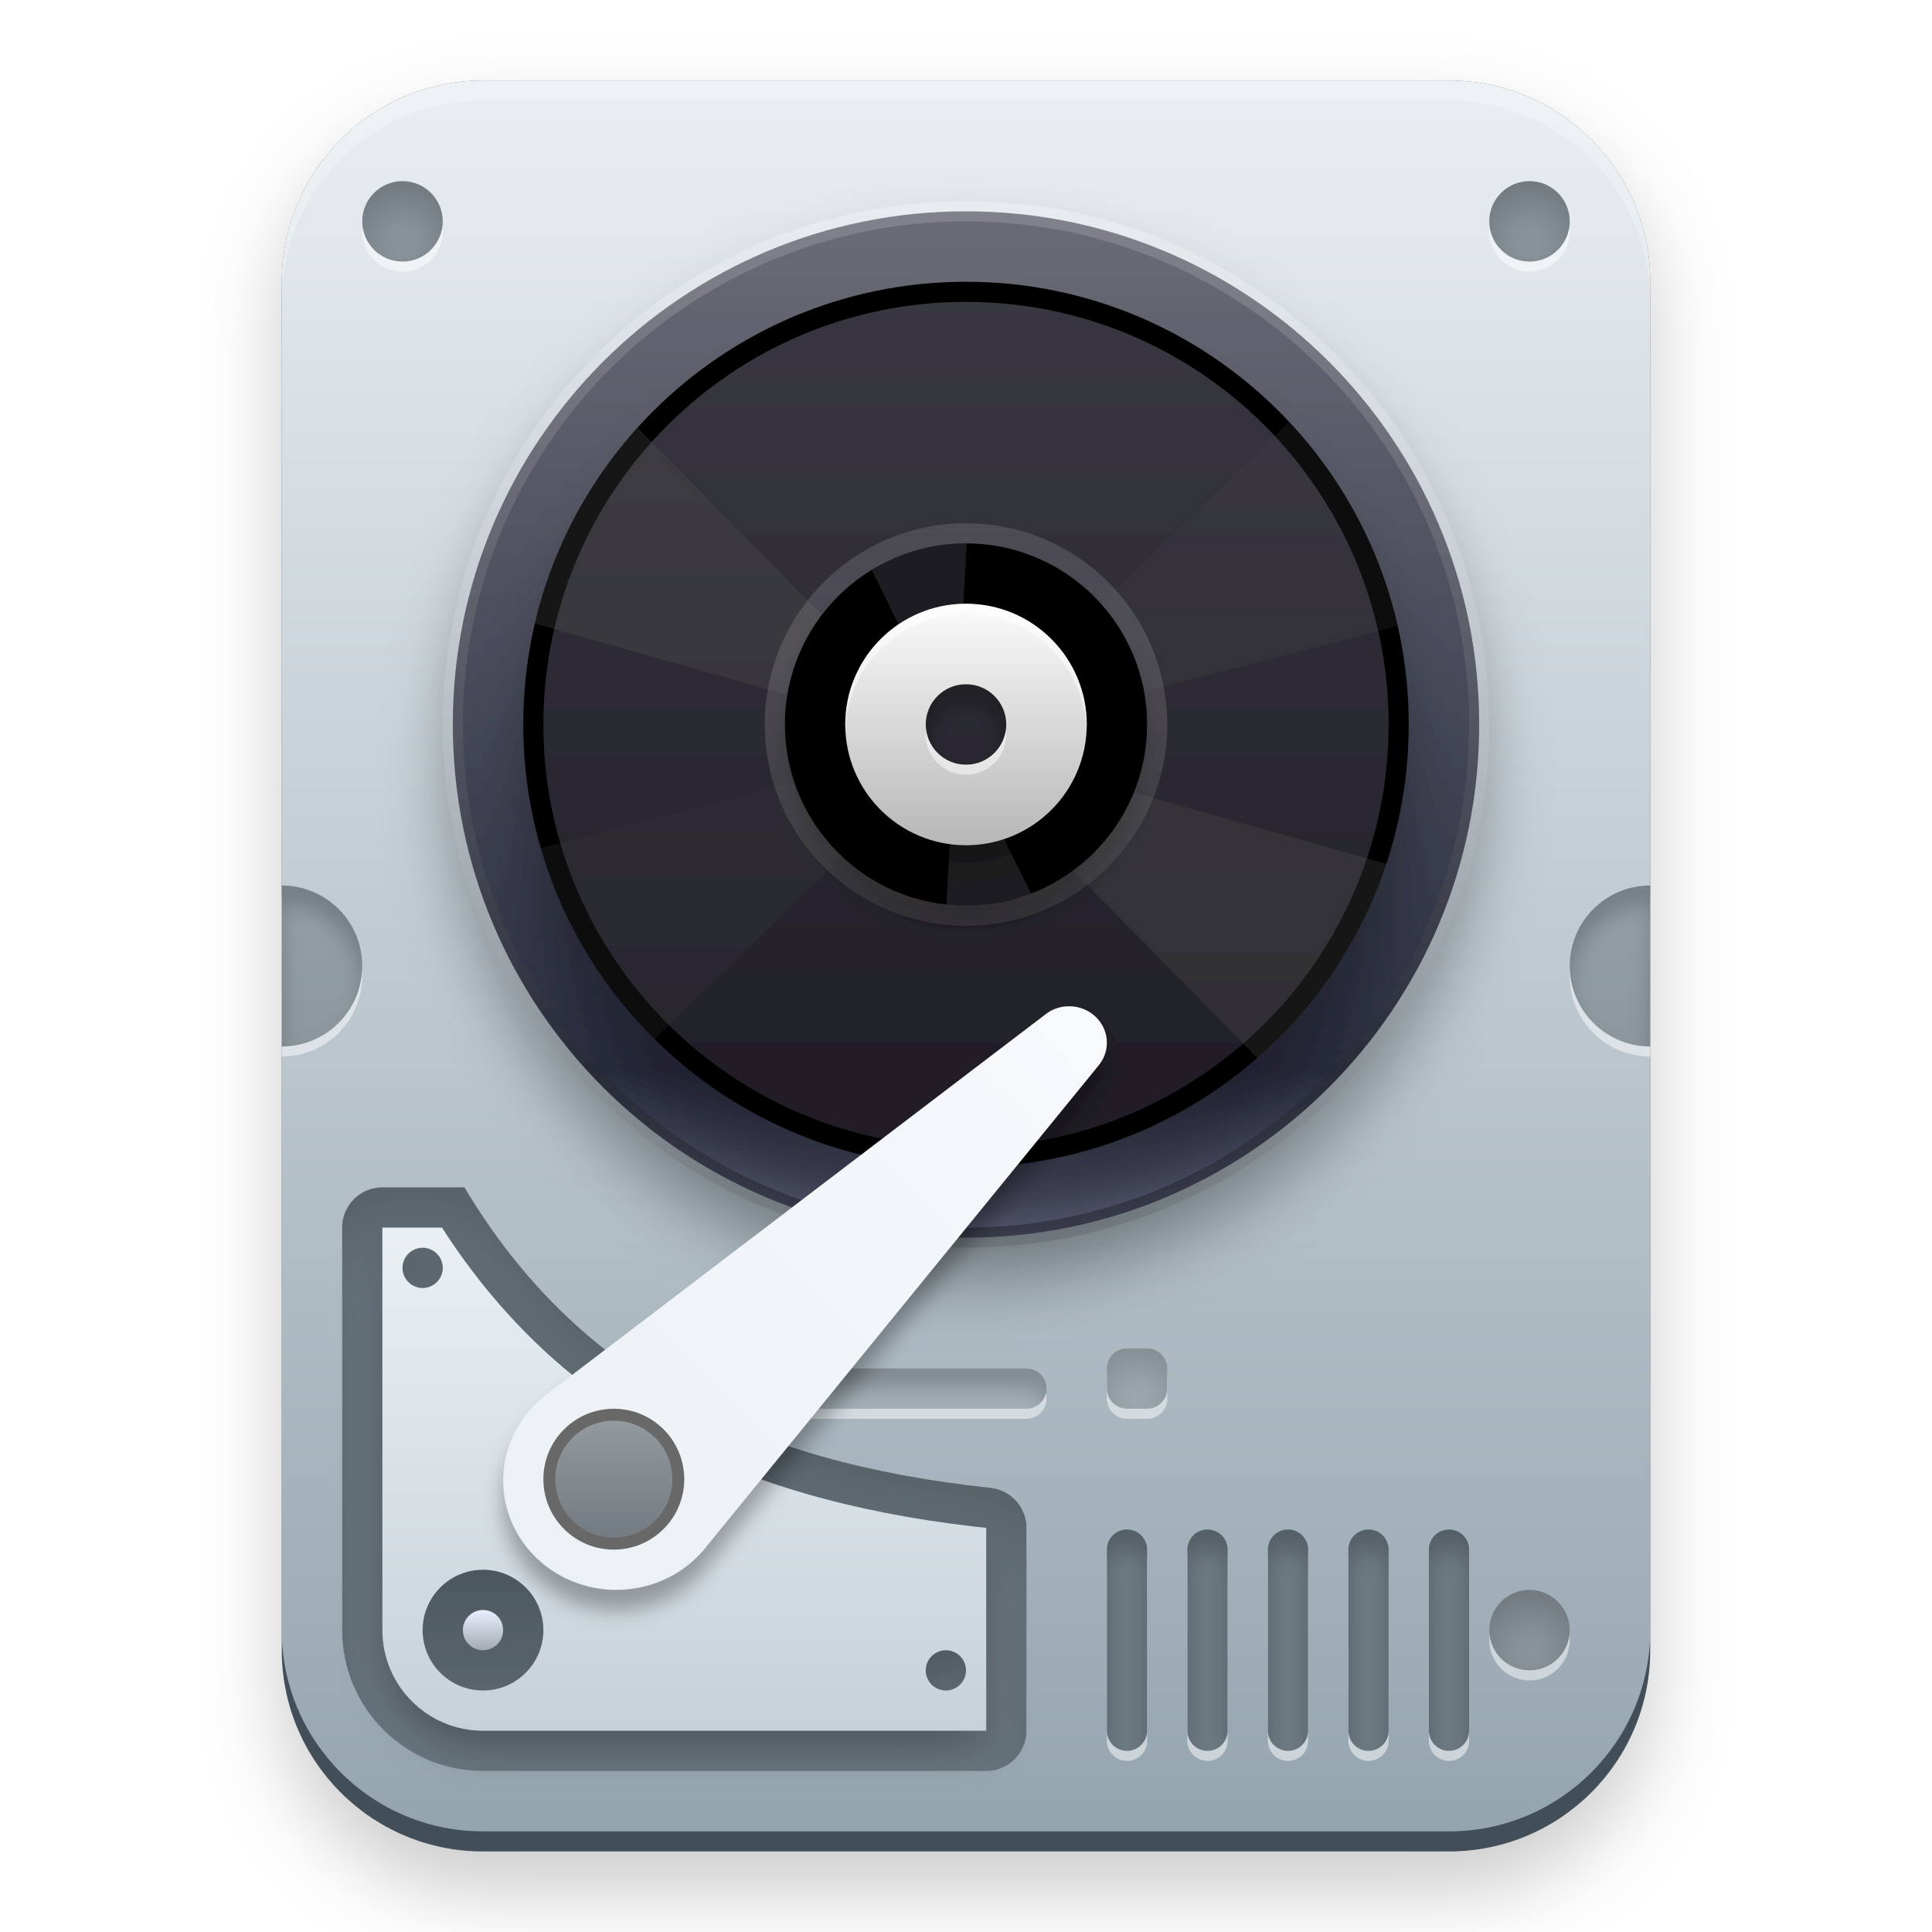
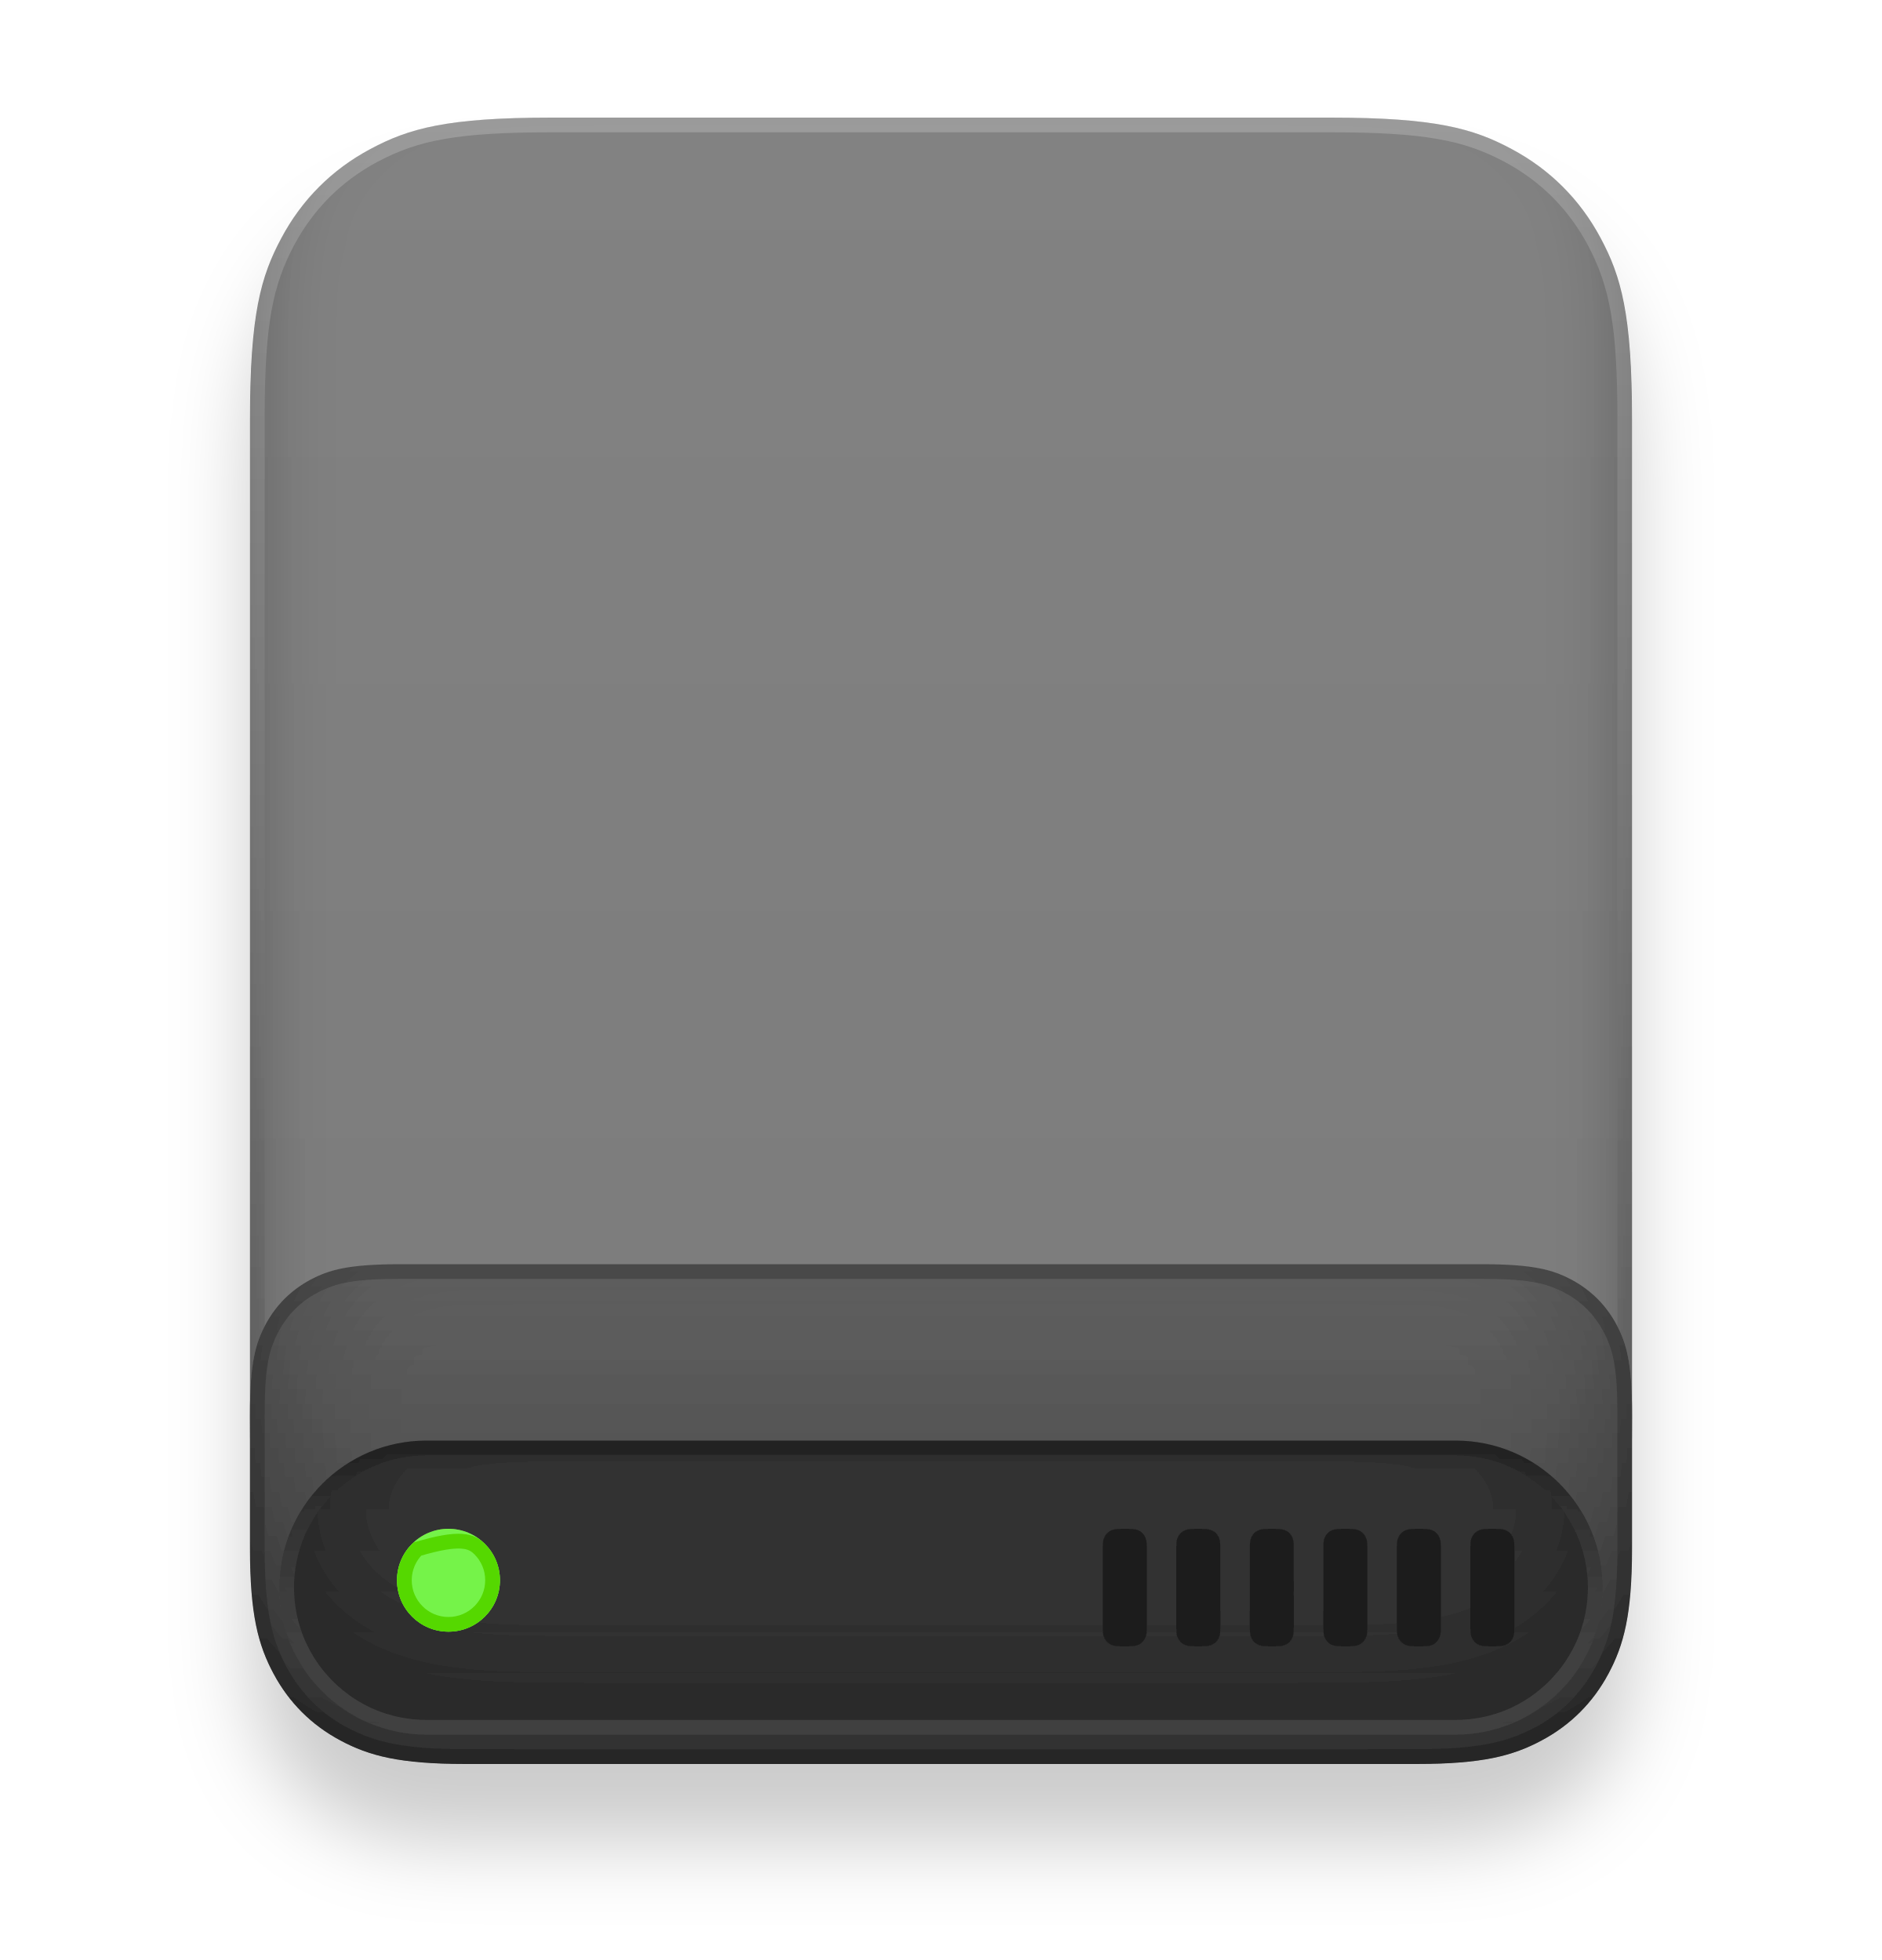
- <svg xmlns="http://www.w3.org/2000/svg" xmlns:xlink="http://www.w3.org/1999/xlink" width="96px" height="96px" viewBox="0 0 96 96" version="1.1">
+ <svg xmlns="http://www.w3.org/2000/svg" xmlns:xlink="http://www.w3.org/1999/xlink" width="24px" height="25px" viewBox="0 0 24 25" version="1.1">
  <defs>
-     <filter x="-17.6%" y="-13.6%" width="135.3%" height="127.3%" filterUnits="objectBoundingBox" id="filter-1">
-       <feOffset dx="0" dy="2" in="SourceAlpha" result="shadowOffsetOuter1" />
-       <feGaussianBlur stdDeviation="2" in="shadowOffsetOuter1" result="shadowBlurOuter1" />
-       <feComposite in="shadowBlurOuter1" in2="SourceAlpha" operator="out" result="shadowBlurOuter1" />
+     <filter x="-11.3%" y="-4.8%" width="122.7%" height="119.0%" filterUnits="objectBoundingBox" id="filter-1">
+       <feOffset dx="0" dy="1" in="SourceAlpha" result="shadowOffsetOuter1" />
+       <feGaussianBlur stdDeviation="0.5" in="shadowOffsetOuter1" result="shadowBlurOuter1" />
      <feColorMatrix values="0 0 0 0 0   0 0 0 0 0   0 0 0 0 0  0 0 0 0.2 0" type="matrix" in="shadowBlurOuter1" result="shadowMatrixOuter1" />
      <feMerge>
        <feMergeNode in="shadowMatrixOuter1" />
        <feMergeNode in="SourceGraphic" />
      </feMerge>
    </filter>
-     <linearGradient x1="50%" y1="0%" x2="50%" y2="100%" id="linearGradient-2">
-       <stop stop-color="#E9EEF2" offset="0%" />
-       <stop stop-color="#95A5AF" offset="100%" />
+     <linearGradient x1="50%" y1="0%" x2="50%" y2="99.049%" id="linearGradient-2">
+       <stop stop-color="#828282" offset="0%" />
+       <stop stop-color="#7B7B7B" offset="100%" />
    </linearGradient>
-     <rect id="path-3" x="0" y="0" width="68" height="87" rx="10" />
-     <filter x="-0.7%" y="-0.6%" width="101.5%" height="101.1%" filterUnits="objectBoundingBox" id="filter-4">
-       <feOffset dx="0" dy="1" in="SourceAlpha" result="shadowOffsetInner1" />
+     <path d="M3.846,0 L13.779,2.26708535e-16 C15.116,-1.31724187e-16 15.601,0.139 16.09,0.401 C16.579,0.662 16.963,1.046 17.224,1.535 C17.486,2.024 17.625,2.509 17.625,3.846 L17.625,16.592 C17.625,17.929 17.486,18.414 17.224,18.903 C16.963,19.392 16.579,19.775 16.09,20.037 C15.601,20.298 15.116,20.438 13.779,20.438 L3.846,20.438 C2.509,20.438 2.024,20.298 1.535,20.037 C1.046,19.775 0.662,19.392 0.401,18.903 C0.139,18.414 0,17.929 0,16.592 L0,3.846 C0,2.509 0.139,2.024 0.401,1.535 C0.662,1.046 1.046,0.662 1.535,0.401 C2.024,0.139 2.509,0 3.846,0 Z" id="path-3" />
+     <filter x="-5.7%" y="-4.9%" width="111.3%" height="109.8%" filterUnits="objectBoundingBox" id="filter-4">
+       <feGaussianBlur stdDeviation="0.5" in="SourceAlpha" result="shadowBlurInner1" />
+       <feOffset dx="0" dy="-1" in="shadowBlurInner1" result="shadowOffsetInner1" />
      <feComposite in="shadowOffsetInner1" in2="SourceAlpha" operator="arithmetic" k2="-1" k3="1" result="shadowInnerInner1" />
-       <feColorMatrix values="0 0 0 0 1   0 0 0 0 1   0 0 0 0 1  0 0 0 0.25 0" type="matrix" in="shadowInnerInner1" />
+       <feColorMatrix values="0 0 0 0 0   0 0 0 0 0   0 0 0 0 0  0 0 0 0.3 0" type="matrix" in="shadowInnerInner1" />
    </filter>
    <linearGradient x1="50%" y1="0%" x2="50%" y2="100%" id="linearGradient-5">
-       <stop stop-color="#94A0A9" offset="0%" />
-       <stop stop-color="#8C979D" offset="100%" />
+       <stop stop-color="#FFFFFF" stop-opacity="0.2" offset="0%" />
+       <stop stop-color="#000000" stop-opacity="0.201" offset="100%" />
    </linearGradient>
-     <path d="M68,40 L68,48 L68,48 C65.791,48 64,46.209 64,44 C64,41.791 65.791,40 68,40 Z" id="path-6" />
-     <filter x="-6.2%" y="-3.1%" width="112.5%" height="112.5%" filterUnits="objectBoundingBox" id="filter-7">
-       <feOffset dx="0" dy="0.5" in="SourceAlpha" result="shadowOffsetOuter1" />
-       <feColorMatrix values="0 0 0 0 1   0 0 0 0 1   0 0 0 0 1  0 0 0 0.5 0" type="matrix" in="shadowOffsetOuter1" />
+     <linearGradient x1="52.564%" y1="100%" x2="52.564%" y2="0%" id="linearGradient-6">
+       <stop stop-color="#3F3F3F" offset="0%" />
+       <stop stop-color="#616161" offset="100%" />
+     </linearGradient>
+     <path d="M1.923,14.625 L15.702,14.625 C16.371,14.625 16.613,14.695 16.858,14.825 C17.102,14.956 17.294,15.148 17.425,15.392 C17.555,15.637 17.625,15.879 17.625,16.548 L17.625,18.25 C17.625,19.092 17.521,19.482 17.324,19.849 C17.128,20.216 16.841,20.503 16.474,20.699 C16.107,20.896 15.717,21 14.875,21 L2.75,21 C1.908,21 1.518,20.896 1.151,20.699 C0.784,20.503 0.497,20.216 0.301,19.849 C0.104,19.482 -8.8817842e-16,19.092 -8.8817842e-16,18.25 L1.13354267e-16,16.548 C-6.58620937e-17,15.879 0.07,15.637 0.2,15.392 C0.331,15.148 0.523,14.956 0.767,14.825 C1.012,14.695 1.254,14.625 1.923,14.625 Z" id="path-7" />
+     <filter x="-8.5%" y="-23.5%" width="117.0%" height="147.1%" filterUnits="objectBoundingBox" id="filter-8">
+       <feGaussianBlur stdDeviation="1" in="SourceAlpha" result="shadowBlurInner1" />
+       <feOffset dx="0" dy="-1" in="shadowBlurInner1" result="shadowOffsetInner1" />
+       <feComposite in="shadowOffsetInner1" in2="SourceAlpha" operator="arithmetic" k2="-1" k3="1" result="shadowInnerInner1" />
+       <feColorMatrix values="0 0 0 0 0   0 0 0 0 0   0 0 0 0 0  0 0 0 0.3 0" type="matrix" in="shadowInnerInner1" />
    </filter>
-     <filter x="-25.0%" y="-12.5%" width="150.0%" height="131.2%" filterUnits="objectBoundingBox" id="filter-8">
-       <feGaussianBlur stdDeviation="0.5" in="SourceAlpha" result="shadowBlurInner1" />
-       <feOffset dx="0" dy="1" in="shadowBlurInner1" result="shadowOffsetInner1" />
+     <linearGradient x1="48.061%" y1="100%" x2="48.061%" y2="2.521%" id="linearGradient-9">
+       <stop stop-color="#383838" offset="0%" />
+       <stop stop-color="#313131" offset="100%" />
+     </linearGradient>
+     <path d="M2.25,16.875 L15.375,16.875 C16.411,16.875 17.25,17.714 17.25,18.75 C17.25,19.786 16.411,20.625 15.375,20.625 L2.25,20.625 C1.214,20.625 0.375,19.786 0.375,18.75 C0.375,17.714 1.214,16.875 2.25,16.875 Z" id="path-10" />
+     <filter x="-8.9%" y="-40.0%" width="117.8%" height="180.0%" filterUnits="objectBoundingBox" id="filter-11">
+       <feGaussianBlur stdDeviation="1" in="SourceAlpha" result="shadowBlurInner1" />
+       <feOffset dx="0" dy="-1" in="shadowBlurInner1" result="shadowOffsetInner1" />
      <feComposite in="shadowOffsetInner1" in2="SourceAlpha" operator="arithmetic" k2="-1" k3="1" result="shadowInnerInner1" />
-       <feColorMatrix values="0 0 0 0 0   0 0 0 0 0   0 0 0 0 0  0 0 0 0.2 0" type="matrix" in="shadowInnerInner1" />
+       <feColorMatrix values="0 0 0 0 0   0 0 0 0 0   0 0 0 0 0  0 0 0 0.3 0" type="matrix" in="shadowInnerInner1" />
    </filter>
-     <path d="M4,40 L4,48 L4,48 C1.791,48 0,46.209 0,44 C0,41.791 1.791,40 4,40 Z" id="path-9" />
-     <filter x="-6.2%" y="-3.1%" width="112.5%" height="112.5%" filterUnits="objectBoundingBox" id="filter-10">
-       <feOffset dx="0" dy="0.5" in="SourceAlpha" result="shadowOffsetOuter1" />
-       <feColorMatrix values="0 0 0 0 1   0 0 0 0 1   0 0 0 0 1  0 0 0 0.5 0" type="matrix" in="shadowOffsetOuter1" />
+     <linearGradient x1="50%" y1="0%" x2="50%" y2="100%" id="linearGradient-12">
+       <stop stop-color="#000000" stop-opacity="0.3" offset="0%" />
+       <stop stop-color="#FFFFFF" stop-opacity="0.1" offset="100%" />
+     </linearGradient>
+     <path d="M2.531,19.312 C2.894,19.312 3.188,19.019 3.188,18.656 C3.188,18.294 2.894,18 2.531,18 C2.169,18 1.875,18.294 1.875,18.656 C1.875,19.019 2.169,19.312 2.531,19.312 Z" id="path-13" />
+     <filter x="-38.1%" y="-38.1%" width="176.2%" height="176.2%" filterUnits="objectBoundingBox" id="filter-14">
+       <feOffset dx="-1" dy="-1" in="SourceAlpha" result="shadowOffsetInner1" />
+       <feComposite in="shadowOffsetInner1" in2="SourceAlpha" operator="arithmetic" k2="-1" k3="1" result="shadowInnerInner1" />
+       <feColorMatrix values="0 0 0 0 0.192   0 0 0 0 0.912   0 0 0 0 0.104  0 0 0 0.5 0" type="matrix" in="shadowInnerInner1" />
    </filter>
-     <filter x="-25.0%" y="-12.5%" width="150.0%" height="131.2%" filterUnits="objectBoundingBox" id="filter-11">
-       <feGaussianBlur stdDeviation="0.5" in="SourceAlpha" result="shadowBlurInner1" />
-       <feOffset dx="0" dy="1" in="shadowBlurInner1" result="shadowOffsetInner1" />
-       <feComposite in="shadowOffsetInner1" in2="SourceAlpha" operator="arithmetic" k2="-1" k3="1" result="shadowInnerInner1" />
-       <feColorMatrix values="0 0 0 0 0   0 0 0 0 0   0 0 0 0 0  0 0 0 0.2 0" type="matrix" in="shadowInnerInner1" />
-     </filter>
-     <circle id="path-12" cx="62" cy="77" r="2" />
-     <filter x="-6.2%" y="-6.2%" width="112.5%" height="125.0%" filterUnits="objectBoundingBox" id="filter-13">
-       <feOffset dx="0" dy="0.5" in="SourceAlpha" result="shadowOffsetOuter1" />
-       <feColorMatrix values="0 0 0 0 1   0 0 0 0 1   0 0 0 0 1  0 0 0 0.5 0" type="matrix" in="shadowOffsetOuter1" />
-     </filter>
-     <filter x="-37.5%" y="-37.5%" width="175.0%" height="187.5%" filterUnits="objectBoundingBox" id="filter-14">
-       <feGaussianBlur stdDeviation="1" in="SourceAlpha" result="shadowBlurInner1" />
-       <feOffset dx="0" dy="1" in="shadowBlurInner1" result="shadowOffsetInner1" />
-       <feComposite in="shadowOffsetInner1" in2="SourceAlpha" operator="arithmetic" k2="-1" k3="1" result="shadowInnerInner1" />
-       <feColorMatrix values="0 0 0 0 0   0 0 0 0 0   0 0 0 0 0  0 0 0 0.2 0" type="matrix" in="shadowInnerInner1" />
-     </filter>
-     <circle id="path-15" cx="62" cy="7" r="2" />
-     <filter x="-6.2%" y="-6.2%" width="112.5%" height="125.0%" filterUnits="objectBoundingBox" id="filter-16">
-       <feOffset dx="0" dy="0.5" in="SourceAlpha" result="shadowOffsetOuter1" />
-       <feColorMatrix values="0 0 0 0 1   0 0 0 0 1   0 0 0 0 1  0 0 0 0.5 0" type="matrix" in="shadowOffsetOuter1" />
-     </filter>
-     <filter x="-37.5%" y="-37.5%" width="175.0%" height="187.5%" filterUnits="objectBoundingBox" id="filter-17">
-       <feGaussianBlur stdDeviation="1" in="SourceAlpha" result="shadowBlurInner1" />
-       <feOffset dx="0" dy="1" in="shadowBlurInner1" result="shadowOffsetInner1" />
-       <feComposite in="shadowOffsetInner1" in2="SourceAlpha" operator="arithmetic" k2="-1" k3="1" result="shadowInnerInner1" />
-       <feColorMatrix values="0 0 0 0 0   0 0 0 0 0   0 0 0 0 0  0 0 0 0.2 0" type="matrix" in="shadowInnerInner1" />
-     </filter>
-     <circle id="path-18" cx="6" cy="7" r="2" />
-     <filter x="-6.2%" y="-6.2%" width="112.5%" height="125.0%" filterUnits="objectBoundingBox" id="filter-19">
-       <feOffset dx="0" dy="0.5" in="SourceAlpha" result="shadowOffsetOuter1" />
-       <feColorMatrix values="0 0 0 0 1   0 0 0 0 1   0 0 0 0 1  0 0 0 0.5 0" type="matrix" in="shadowOffsetOuter1" />
-     </filter>
-     <filter x="-37.5%" y="-37.5%" width="175.0%" height="187.5%" filterUnits="objectBoundingBox" id="filter-20">
-       <feGaussianBlur stdDeviation="1" in="SourceAlpha" result="shadowBlurInner1" />
-       <feOffset dx="0" dy="1" in="shadowBlurInner1" result="shadowOffsetInner1" />
-       <feComposite in="shadowOffsetInner1" in2="SourceAlpha" operator="arithmetic" k2="-1" k3="1" result="shadowInnerInner1" />
-       <feColorMatrix values="0 0 0 0 0   0 0 0 0 0   0 0 0 0 0  0 0 0 0.2 0" type="matrix" in="shadowInnerInner1" />
-     </filter>
-     <path d="M3,57 L3,77 C3,80.866 6.134,84 10,84 L35.005,84 C36.109,84 37.005,83.105 37.005,82 L37.005,71.92 C37.005,70.897 36.233,70.039 35.215,69.931 C29.167,69.29 24.095,67.863 20,65.649 C15.507,63.221 11.866,59.671 9.076,55 L5,55 C3.895,55 3,55.895 3,57 Z" id="path-21" />
-     <filter x="-7.4%" y="-8.6%" width="114.7%" height="117.2%" filterUnits="objectBoundingBox" id="filter-22">
-       <feGaussianBlur stdDeviation="1.5" in="SourceAlpha" result="shadowBlurInner1" />
-       <feOffset dx="0" dy="2" in="shadowBlurInner1" result="shadowOffsetInner1" />
-       <feComposite in="shadowOffsetInner1" in2="SourceAlpha" operator="arithmetic" k2="-1" k3="1" result="shadowInnerInner1" />
-       <feColorMatrix values="0 0 0 0 0   0 0 0 0 0   0 0 0 0 0  0 0 0 0.2 0" type="matrix" in="shadowInnerInner1" />
-     </filter>
-     <linearGradient x1="50%" y1="0%" x2="50%" y2="100%" id="linearGradient-23">
-       <stop stop-color="#EAF0F4" offset="0%" />
-       <stop stop-color="#C7D1D8" offset="100%" />
-     </linearGradient>
-     <path d="M7.963,57 C10.852,61.5 14.553,64.979 19.049,67.409 C23.23,69.669 28.319,71.141 34.309,71.843 L35.005,71.92 L35.005,82 L10,82 C7.239,82 5,79.761 5,77 L5,57 L7.963,57 Z M33,78 C32.448,78 32,78.448 32,79 C32,79.552 32.448,80 33,80 C33.552,80 34,79.552 34,79 C34,78.448 33.552,78 33,78 Z M7,58 C6.448,58 6,58.448 6,59 C6,59.552 6.448,60 7,60 C7.552,60 8,59.552 8,59 C8,58.448 7.552,58 7,58 Z" id="path-24" />
-     <filter x="-11.7%" y="-10.0%" width="123.3%" height="128.0%" filterUnits="objectBoundingBox" id="filter-25">
-       <feOffset dx="0" dy="1" in="SourceAlpha" result="shadowOffsetOuter1" />
-       <feGaussianBlur stdDeviation="1" in="shadowOffsetOuter1" result="shadowBlurOuter1" />
-       <feColorMatrix values="0 0 0 0 0   0 0 0 0 0   0 0 0 0 0  0 0 0 0.276 0" type="matrix" in="shadowBlurOuter1" />
-     </filter>
-     <rect id="path-26" x="41" y="63" width="3" height="3" rx="1" />
-     <filter x="-8.3%" y="-8.3%" width="116.7%" height="133.3%" filterUnits="objectBoundingBox" id="filter-27">
-       <feOffset dx="0" dy="0.5" in="SourceAlpha" result="shadowOffsetOuter1" />
-       <feColorMatrix values="0 0 0 0 1   0 0 0 0 1   0 0 0 0 1  0 0 0 0.5 0" type="matrix" in="shadowOffsetOuter1" />
-     </filter>
-     <filter x="-50.0%" y="-50.0%" width="200.0%" height="216.7%" filterUnits="objectBoundingBox" id="filter-28">
-       <feGaussianBlur stdDeviation="1" in="SourceAlpha" result="shadowBlurInner1" />
-       <feOffset dx="0" dy="1" in="shadowBlurInner1" result="shadowOffsetInner1" />
-       <feComposite in="shadowOffsetInner1" in2="SourceAlpha" operator="arithmetic" k2="-1" k3="1" result="shadowInnerInner1" />
-       <feColorMatrix values="0 0 0 0 0   0 0 0 0 0   0 0 0 0 0  0 0 0 0.2 0" type="matrix" in="shadowInnerInner1" />
-     </filter>
-     <rect id="path-29" x="19" y="64" width="19" height="2" rx="1" />
-     <filter x="-1.3%" y="-12.5%" width="102.6%" height="150.0%" filterUnits="objectBoundingBox" id="filter-30">
-       <feOffset dx="0" dy="0.5" in="SourceAlpha" result="shadowOffsetOuter1" />
-       <feColorMatrix values="0 0 0 0 1   0 0 0 0 1   0 0 0 0 1  0 0 0 0.5 0" type="matrix" in="shadowOffsetOuter1" />
-     </filter>
-     <filter x="-5.3%" y="-50.0%" width="110.5%" height="225.0%" filterUnits="objectBoundingBox" id="filter-31">
-       <feGaussianBlur stdDeviation="0.5" in="SourceAlpha" result="shadowBlurInner1" />
-       <feOffset dx="0" dy="1" in="shadowBlurInner1" result="shadowOffsetInner1" />
-       <feComposite in="shadowOffsetInner1" in2="SourceAlpha" operator="arithmetic" k2="-1" k3="1" result="shadowInnerInner1" />
-       <feColorMatrix values="0 0 0 0 0   0 0 0 0 0   0 0 0 0 0  0 0 0 0.2 0" type="matrix" in="shadowInnerInner1" />
-     </filter>
-     <linearGradient x1="50%" y1="0%" x2="50%" y2="99.448%" id="linearGradient-32">
-       <stop stop-color="#4C5860" offset="0%" />
-       <stop stop-color="#5A656C" offset="100%" />
-     </linearGradient>
-     <linearGradient x1="50%" y1="1.833%" x2="50%" y2="100%" id="linearGradient-33">
-       <stop stop-color="#A5ABB2" offset="0%" />
-       <stop stop-color="#EAF0FF" offset="100%" />
-     </linearGradient>
-     <path d="M42,72 C42.552,72 43,72.448 43,73 L43,82 C43,82.552 42.552,83 42,83 C41.448,83 41,82.552 41,82 L41,73 C41,72.448 41.448,72 42,72 Z M46,72 C46.552,72 47,72.448 47,73 L47,82 C47,82.552 46.552,83 46,83 C45.448,83 45,82.552 45,82 L45,73 C45,72.448 45.448,72 46,72 Z M50,72 C50.552,72 51,72.448 51,73 L51,82 C51,82.552 50.552,83 50,83 C49.448,83 49,82.552 49,82 L49,73 C49,72.448 49.448,72 50,72 Z M54,72 C54.552,72 55,72.448 55,73 L55,82 C55,82.552 54.552,83 54,83 C53.448,83 53,82.552 53,82 L53,73 C53,72.448 53.448,72 54,72 Z M58,72 C58.552,72 59,72.448 59,73 L59,82 C59,82.552 58.552,83 58,83 C57.448,83 57,82.552 57,82 L57,73 C57,72.448 57.448,72 58,72 Z" id="path-34" />
-     <filter x="-1.4%" y="-2.3%" width="102.8%" height="109.1%" filterUnits="objectBoundingBox" id="filter-35">
-       <feOffset dx="0" dy="0.5" in="SourceAlpha" result="shadowOffsetOuter1" />
-       <feColorMatrix values="0 0 0 0 1   0 0 0 0 1   0 0 0 0 1  0 0 0 0.5 0" type="matrix" in="shadowOffsetOuter1" />
-     </filter>
-     <filter x="-5.6%" y="-9.1%" width="111.1%" height="122.7%" filterUnits="objectBoundingBox" id="filter-36">
-       <feGaussianBlur stdDeviation="0.5" in="SourceAlpha" result="shadowBlurInner1" />
-       <feOffset dx="0" dy="1" in="shadowBlurInner1" result="shadowOffsetInner1" />
-       <feComposite in="shadowOffsetInner1" in2="SourceAlpha" operator="arithmetic" k2="-1" k3="1" result="shadowInnerInner1" />
-       <feColorMatrix values="0 0 0 0 0   0 0 0 0 0   0 0 0 0 0  0 0 0 0.2 0" type="matrix" in="shadowInnerInner1" />
-     </filter>
-     <linearGradient x1="51.761%" y1="0%" x2="51.761%" y2="100%" id="linearGradient-37">
-       <stop stop-color="#6B6C77" offset="0%" />
-       <stop stop-color="#2B2F42" offset="83.506%" />
-       <stop stop-color="#5F627C" offset="100%" />
-     </linearGradient>
-     <linearGradient x1="50%" y1="0%" x2="50%" y2="100%" id="linearGradient-38">
-       <stop stop-color="#FFFFFF" stop-opacity="0.15" offset="0%" />
-       <stop stop-color="#000000" stop-opacity="0.328" offset="100%" />
-     </linearGradient>
-     <circle id="path-39" cx="26" cy="26" r="26" />
-     <filter x="-10.6%" y="-6.7%" width="121.2%" height="121.2%" filterUnits="objectBoundingBox" id="filter-40">
-       <feOffset dx="0" dy="2" in="SourceAlpha" result="shadowOffsetOuter1" />
-       <feGaussianBlur stdDeviation="1.5" in="shadowOffsetOuter1" result="shadowBlurOuter1" />
-       <feComposite in="shadowBlurOuter1" in2="SourceAlpha" operator="out" result="shadowBlurOuter1" />
-       <feColorMatrix values="0 0 0 0 0   0 0 0 0 0   0 0 0 0 0  0 0 0 0.272 0" type="matrix" in="shadowBlurOuter1" />
-     </filter>
-     <linearGradient x1="50%" y1="0%" x2="50%" y2="100%" id="linearGradient-41">
-       <stop stop-color="#393741" offset="0%" />
-       <stop stop-color="#1F1C25" offset="100%" />
-     </linearGradient>
-     <circle id="path-42" cx="22" cy="22" r="22" />
-     <filter x="-13.6%" y="-6.8%" width="127.3%" height="127.3%" filterUnits="objectBoundingBox" id="filter-43">
-       <feOffset dx="0" dy="3" in="SourceAlpha" result="shadowOffsetOuter1" />
-       <feGaussianBlur stdDeviation="1.5" in="shadowOffsetOuter1" result="shadowBlurOuter1" />
-       <feComposite in="shadowBlurOuter1" in2="SourceAlpha" operator="out" result="shadowBlurOuter1" />
-       <feColorMatrix values="0 0 0 0 0   0 0 0 0 0   0 0 0 0 0  0 0 0 0.3 0" type="matrix" in="shadowBlurOuter1" />
-     </filter>
-     <linearGradient x1="50%" y1="0%" x2="50%" y2="100%" id="linearGradient-44">
-       <stop stop-color="#E5E5E5" stop-opacity="0.15" offset="0%" />
-       <stop stop-color="#565656" stop-opacity="0.328" offset="100%" />
-     </linearGradient>
-     <circle id="path-45" cx="9" cy="9" r="9" />
-     <filter x="-11.1%" y="-11.1%" width="122.2%" height="127.8%" filterUnits="objectBoundingBox" id="filter-46">
-       <feOffset dx="0" dy="1" in="SourceAlpha" result="shadowOffsetOuter1" />
-       <feGaussianBlur stdDeviation="0.5" in="shadowOffsetOuter1" result="shadowBlurOuter1" />
-       <feComposite in="shadowBlurOuter1" in2="SourceAlpha" operator="out" result="shadowBlurOuter1" />
-       <feColorMatrix values="0 0 0 0 0   0 0 0 0 0   0 0 0 0 0  0 0 0 0.3 0" type="matrix" in="shadowBlurOuter1" />
-     </filter>
-     <linearGradient x1="50%" y1="0%" x2="50%" y2="100%" id="linearGradient-47">
-       <stop stop-color="#FBFBFB" offset="0%" />
-       <stop stop-color="#B7B7B7" offset="100%" />
-     </linearGradient>
-     <path d="M26,20 C29.314,20 32,22.686 32,26 C32,29.314 29.314,32 26,32 C22.686,32 20,29.314 20,26 C20,22.686 22.686,20 26,20 Z M26,24 C24.895,24 24,24.895 24,26 C24,27.105 24.895,28 26,28 C27.105,28 28,27.105 28,26 C28,24.895 27.105,24 26,24 Z" id="path-48" />
-     <filter x="-16.7%" y="-8.3%" width="133.3%" height="133.3%" filterUnits="objectBoundingBox" id="filter-49">
-       <feOffset dx="0" dy="1" in="SourceAlpha" result="shadowOffsetOuter1" />
-       <feGaussianBlur stdDeviation="0.5" in="shadowOffsetOuter1" result="shadowBlurOuter1" />
-       <feColorMatrix values="0 0 0 0 0   0 0 0 0 0   0 0 0 0 0  0 0 0 0.3 0" type="matrix" in="shadowBlurOuter1" />
-     </filter>
-     <filter x="-10.4%" y="-2.1%" width="120.8%" height="120.8%" filterUnits="objectBoundingBox" id="filter-50">
-       <feOffset dx="0" dy="0.5" in="SourceAlpha" result="shadowOffsetInner1" />
-       <feComposite in="shadowOffsetInner1" in2="SourceAlpha" operator="arithmetic" k2="-1" k3="1" result="shadowInnerInner1" />
-       <feColorMatrix values="0 0 0 0 1   0 0 0 0 1   0 0 0 0 1  0 0 0 0.5 0" type="matrix" in="shadowInnerInner1" />
-     </filter>
-     <linearGradient x1="97.247%" y1="5.672%" x2="6.271%" y2="90.467%" id="linearGradient-51">
-       <stop stop-color="#F7F9FB" offset="0%" />
-       <stop stop-color="#ECF1F6" offset="100%" />
-     </linearGradient>
-     <path d="M10.151,26.791 L29.555,2.984 C29.832,2.666 30,2.257 30,1.811 C30,0.812 29.16,0 28.124,0 C27.663,0 27.24,0.159 26.913,0.43 L2.285,19.189 C0.898,20.179 0,21.77 0,23.562 C0,26.568 2.519,29 5.625,29 C7.482,29 9.127,28.132 10.151,26.791 Z" id="path-52" />
-     <filter x="-6.7%" y="-3.4%" width="113.3%" height="113.8%" filterUnits="objectBoundingBox" id="filter-53">
-       <feOffset dx="0" dy="1" in="SourceAlpha" result="shadowOffsetOuter1" />
-       <feGaussianBlur stdDeviation="0.5" in="shadowOffsetOuter1" result="shadowBlurOuter1" />
-       <feColorMatrix values="0 0 0 0 0   0 0 0 0 0   0 0 0 0 0  0 0 0 0.3 0" type="matrix" in="shadowBlurOuter1" />
-     </filter>
-     <filter x="-3.3%" y="0.0%" width="106.7%" height="106.9%" filterUnits="objectBoundingBox" id="filter-54">
-       <feOffset dx="0" dy="0" in="SourceAlpha" result="shadowOffsetInner1" />
-       <feComposite in="shadowOffsetInner1" in2="SourceAlpha" operator="arithmetic" k2="-1" k3="1" result="shadowInnerInner1" />
-       <feColorMatrix values="0 0 0 0 1   0 0 0 0 1   0 0 0 0 1  0 0 0 0.942 0" type="matrix" in="shadowInnerInner1" />
-     </filter>
-     <linearGradient x1="50%" y1="0%" x2="50%" y2="97.679%" id="linearGradient-55">
-       <stop stop-color="#959B9F" offset="0%" />
-       <stop stop-color="#727A81" offset="100%" />
-     </linearGradient>
  </defs>
-   <g id="deepin-diskmanager-96px" stroke="none" stroke-width="1" fill="none" fill-rule="evenodd">
-     <g id="编组" filter="url(#filter-1)" transform="translate(14, 4)">
-       <rect id="矩形" fill="#424F59" x="4.54747351e-13" y="0" width="68" height="88" rx="10" />
-       <g id="矩形备份">
+   <g id="apps/128/deepin-diskmanager" stroke="none" fill="none">
+     <g id="编组" filter="url(#filter-1)" stroke-width="1" fill-rule="evenodd" transform="translate(3.1875, 1.5)">
+       <g id="矩形">
        <use fill="url(#linearGradient-2)" fill-rule="evenodd" xlink:href="#path-3" />
        <use fill="black" fill-opacity="1" filter="url(#filter-4)" xlink:href="#path-3" />
      </g>
-       <g id="形状结合">
-         <use fill="black" fill-opacity="1" filter="url(#filter-7)" xlink:href="#path-6" />
-         <use fill="url(#linearGradient-5)" fill-rule="evenodd" xlink:href="#path-6" />
-         <use fill="black" fill-opacity="1" filter="url(#filter-8)" xlink:href="#path-6" />
+       <path d="M13.779,0 C15.116,0 15.601,0.139 16.09,0.401 C16.579,0.662 16.963,1.046 17.224,1.535 C17.486,2.024 17.625,2.509 17.625,3.846 L17.625,16.592 C17.625,17.929 17.486,18.414 17.224,18.903 C16.963,19.392 16.579,19.775 16.09,20.037 C15.601,20.298 15.116,20.438 13.779,20.438 L3.846,20.438 C2.509,20.438 2.024,20.298 1.535,20.037 C1.046,19.775 0.662,19.392 0.401,18.903 C0.139,18.414 0,17.929 0,16.592 L0,3.846 C0,2.509 0.139,2.024 0.401,1.535 C0.662,1.046 1.046,0.662 1.535,0.401 C2.024,0.139 2.509,0 3.846,0 L13.779,0 Z M3.846,0.188 C2.655,0.188 2.148,0.285 1.623,0.566 C1.167,0.81 0.81,1.167 0.566,1.623 C0.292,2.135 0.192,2.63 0.188,3.76 L0.188,16.678 C0.192,17.807 0.292,18.302 0.566,18.814 C0.81,19.271 1.167,19.627 1.623,19.871 C2.148,20.152 2.655,20.25 3.846,20.25 L13.779,20.25 C14.97,20.25 15.477,20.152 16.002,19.871 C16.458,19.627 16.815,19.271 17.059,18.814 C17.34,18.29 17.438,17.783 17.438,16.592 L17.438,3.846 C17.438,2.655 17.34,2.148 17.059,1.623 C16.815,1.167 16.458,0.81 16.002,0.566 C15.477,0.285 14.97,0.188 13.779,0.188 L3.846,0.188 Z" id="矩形" fill="url(#linearGradient-5)" fill-rule="nonzero" />
+       <g id="矩形">
+         <use fill="url(#linearGradient-6)" fill-rule="evenodd" xlink:href="#path-7" />
+         <use fill="black" fill-opacity="1" filter="url(#filter-8)" xlink:href="#path-7" />
      </g>
-       <g id="形状结合备份" transform="translate(2, 44) scale(-1, 1) translate(-2, -44) ">
-         <use fill="black" fill-opacity="1" filter="url(#filter-10)" xlink:href="#path-9" />
-         <use fill="url(#linearGradient-5)" fill-rule="evenodd" xlink:href="#path-9" />
-         <use fill="black" fill-opacity="1" filter="url(#filter-11)" xlink:href="#path-9" />
+       <path d="M15.702,14.625 C16.371,14.625 16.613,14.695 16.858,14.825 C17.102,14.956 17.294,15.148 17.425,15.392 C17.555,15.637 17.625,15.879 17.625,16.548 L17.625,18.25 C17.625,19.092 17.521,19.482 17.324,19.849 C17.128,20.216 16.841,20.503 16.474,20.699 C16.107,20.896 15.717,21 14.875,21 L2.75,21 C1.908,21 1.518,20.896 1.151,20.699 C0.784,20.503 0.497,20.216 0.301,19.849 C0.104,19.482 0,19.092 0,18.25 L0,16.548 C0,15.879 0.07,15.637 0.2,15.392 C0.331,15.148 0.523,14.956 0.767,14.825 C1.012,14.695 1.254,14.625 1.923,14.625 L15.702,14.625 Z M1.923,14.812 C1.342,14.812 1.103,14.859 0.856,14.991 C0.644,15.104 0.479,15.269 0.366,15.481 C0.234,15.728 0.188,15.967 0.188,16.548 L0.188,18.25 C0.188,19.002 0.266,19.386 0.466,19.761 C0.644,20.095 0.905,20.356 1.239,20.534 C1.614,20.734 1.998,20.812 2.75,20.812 L14.875,20.812 C15.627,20.812 16.011,20.734 16.386,20.534 C16.72,20.356 16.981,20.095 17.159,19.761 C17.359,19.386 17.438,19.002 17.438,18.25 L17.438,16.548 C17.438,15.967 17.391,15.728 17.259,15.481 C17.146,15.269 16.981,15.104 16.769,14.991 C16.522,14.859 16.283,14.812 15.702,14.812 L1.923,14.812 Z" id="矩形" fill-opacity="0.2" fill="#000000" fill-rule="nonzero" />
+       <g id="矩形">
+         <use fill="url(#linearGradient-9)" fill-rule="evenodd" xlink:href="#path-10" />
+         <use fill="black" fill-opacity="1" filter="url(#filter-11)" xlink:href="#path-10" />
      </g>
-       <g id="椭圆形备份-7">
-         <use fill="black" fill-opacity="1" filter="url(#filter-13)" xlink:href="#path-12" />
-         <use fill="#8C969D" fill-rule="evenodd" xlink:href="#path-12" />
-         <use fill="black" fill-opacity="1" filter="url(#filter-14)" xlink:href="#path-12" />
-       </g>
-       <g id="椭圆形备份-8">
-         <use fill="black" fill-opacity="1" filter="url(#filter-16)" xlink:href="#path-15" />
-         <use fill="#8C969D" fill-rule="evenodd" xlink:href="#path-15" />
-         <use fill="black" fill-opacity="1" filter="url(#filter-17)" xlink:href="#path-15" />
-       </g>
-       <g id="椭圆形备份-9">
-         <use fill="black" fill-opacity="1" filter="url(#filter-19)" xlink:href="#path-18" />
-         <use fill="#8C969D" fill-rule="evenodd" xlink:href="#path-18" />
-         <use fill="black" fill-opacity="1" filter="url(#filter-20)" xlink:href="#path-18" />
-       </g>
-       <g id="路径">
-         <use fill="#6C7982" fill-rule="evenodd" xlink:href="#path-21" />
-         <use fill="black" fill-opacity="1" filter="url(#filter-22)" xlink:href="#path-21" />
-       </g>
-       <g id="形状结合" fill-rule="nonzero">
-         <use fill="black" fill-opacity="1" filter="url(#filter-25)" xlink:href="#path-24" />
-         <use fill="url(#linearGradient-23)" xlink:href="#path-24" />
-       </g>
-       <g id="矩形备份-2">
-         <use fill="black" fill-opacity="1" filter="url(#filter-27)" xlink:href="#path-26" />
-         <use fill="#A4AFB6" fill-rule="evenodd" xlink:href="#path-26" />
-         <use fill="black" fill-opacity="1" filter="url(#filter-28)" xlink:href="#path-26" />
-       </g>
-       <g id="矩形">
-         <use fill="black" fill-opacity="1" filter="url(#filter-30)" xlink:href="#path-29" />
-         <use fill="#A4AFB6" fill-rule="evenodd" xlink:href="#path-29" />
-         <use fill="black" fill-opacity="1" filter="url(#filter-31)" xlink:href="#path-29" />
-       </g>
-       <g id="编组-4" transform="translate(7, 74)" fill-rule="nonzero">
-         <path d="M6,3.001 C6,4.658 4.656,6 3,6 C1.344,6 0,4.658 0,3.001 C0,1.344 1.344,0 3,0 C4.656,0 6,1.344 6,3.001 Z" id="Shape" fill="url(#linearGradient-32)" />
-         <path d="M4,3 C4,3.553 3.552,4 3,4 C2.448,4 2,3.553 2,3 C2,2.448 2.448,2 3,2 C3.552,2 4,2.448 4,3 Z" id="Shape" fill="url(#linearGradient-33)" transform="translate(3, 3) rotate(-180) translate(-3, -3) " />
-       </g>
-       <g id="形状结合">
-         <use fill="black" fill-opacity="1" filter="url(#filter-35)" xlink:href="#path-34" />
-         <use fill="#6C7982" fill-rule="evenodd" xlink:href="#path-34" />
-         <use fill="black" fill-opacity="1" filter="url(#filter-36)" xlink:href="#path-34" />
-       </g>
-       <g id="编组-20" transform="translate(8, 6)">
-         <g id="椭圆形">
-           <use fill="black" fill-opacity="1" filter="url(#filter-40)" xlink:href="#path-39" />
-           <circle stroke="url(#linearGradient-38)" stroke-width="1" stroke-linejoin="square" fill="url(#linearGradient-37)" fill-rule="evenodd" cx="26" cy="26" r="25.5" />
-         </g>
-         <g id="编组-18" transform="translate(4, 4)">
-           <g id="椭圆形备份-2">
-             <use fill="black" fill-opacity="1" filter="url(#filter-43)" xlink:href="#path-42" />
-             <circle stroke="#000000" stroke-width="1" stroke-linejoin="square" fill="url(#linearGradient-41)" fill-rule="evenodd" cx="22" cy="22" r="21.5" />
-           </g>
-           <path d="M21.878,22.694 L6.528,37.64 C3.9,35.041 1.925,31.784 0.867,28.137 L21.878,22.694 Z M38.047,6.951 C40.672,9.748 42.574,13.233 43.454,17.106 L21.878,22.694 Z" id="形状结合" fill-opacity="0.305" fill="#4F4F50" fill-rule="nonzero" opacity="0.4" />
-           <path d="M20.886,22.713 L42.888,28.924 C41.64,32.693 39.399,36.01 36.477,38.566 L20.886,22.713 Z M5.678,7.249 L20.886,22.713 L0.576,16.979 C1.436,13.293 3.223,9.964 5.678,7.249 Z" id="形状结合" fill-opacity="0.305" fill="#4F4F50" fill-rule="nonzero" />
-         </g>
-         <g id="编组-19" transform="translate(17, 17)">
-           <g id="椭圆形备份-3">
-             <use fill="black" fill-opacity="1" filter="url(#filter-46)" xlink:href="#path-45" />
-             <circle stroke="#000000" stroke-width="4" stroke-linejoin="square" fill="url(#linearGradient-41)" fill-rule="evenodd" cx="9" cy="9" r="7" />
-             <circle stroke="url(#linearGradient-44)" stroke-width="1" cx="9" cy="9" r="9.5" />
-           </g>
-           <path d="M9.234,11.31 L12.232,17.402 C11.229,17.788 10.139,18 9,18 C8.67,18 8.345,17.982 8.024,17.948 L8.384,11.557 C8.676,11.511 8.962,11.428 9.234,11.31 Z M9,0 C9.012,0 9.024,2.37127322e-05 9.036,7.1094108e-05 L8.77,4.727 C7.879,4.479 6.936,4.6 6.146,5.035 L4.316,1.314 C5.68,0.48 7.284,0 9,0 Z" id="形状结合" fill-opacity="0.401" fill="#4F4F50" fill-rule="nonzero" />
-         </g>
-         <g id="形状结合">
-           <use fill="black" fill-opacity="1" filter="url(#filter-49)" xlink:href="#path-48" />
-           <use fill="url(#linearGradient-47)" fill-rule="evenodd" xlink:href="#path-48" />
-           <use fill="black" fill-opacity="1" filter="url(#filter-50)" xlink:href="#path-48" />
-         </g>
-       </g>
-       <g id="编组-3" transform="translate(11, 46)">
-         <g id="Shape" fill-rule="nonzero">
-           <use fill="black" fill-opacity="1" filter="url(#filter-53)" xlink:href="#path-52" />
-           <use fill="url(#linearGradient-51)" xlink:href="#path-52" />
-           <use fill="black" fill-opacity="1" filter="url(#filter-54)" xlink:href="#path-52" />
-         </g>
-         <circle id="椭圆形" stroke="#696868" stroke-width="0.592" fill="url(#linearGradient-55)" cx="5.5" cy="23.5" r="3.204" />
+       <path d="M15.375,16.875 C16.411,16.875 17.25,17.714 17.25,18.75 C17.25,19.786 16.411,20.625 15.375,20.625 L2.25,20.625 C1.214,20.625 0.375,19.786 0.375,18.75 C0.375,17.714 1.214,16.875 2.25,16.875 L15.375,16.875 Z M15.375,17.062 L2.25,17.062 C1.318,17.062 0.562,17.818 0.562,18.75 C0.562,19.682 1.318,20.438 2.25,20.438 L15.375,20.438 C16.307,20.438 17.062,19.682 17.062,18.75 C17.062,17.818 16.307,17.062 15.375,17.062 Z" id="矩形" fill="url(#linearGradient-12)" fill-rule="nonzero" />
+       <path d="M11.11,18 L11.202,18 C11.28,18 11.311,18.009 11.342,18.025 C11.372,18.041 11.396,18.065 11.412,18.096 C11.429,18.126 11.438,18.158 11.438,18.235 L11.438,19.265 C11.438,19.342 11.429,19.374 11.412,19.404 C11.396,19.435 11.372,19.459 11.342,19.475 C11.311,19.491 11.28,19.5 11.202,19.5 L11.11,19.5 C11.033,19.5 11.001,19.491 10.971,19.475 C10.94,19.459 10.916,19.435 10.9,19.404 C10.884,19.374 10.875,19.342 10.875,19.265 L10.875,18.235 C10.875,18.158 10.884,18.126 10.9,18.096 C10.916,18.065 10.94,18.041 10.971,18.025 C11.001,18.009 11.033,18 11.11,18 Z M12.048,18 L12.14,18 C12.217,18 12.249,18.009 12.279,18.025 C12.31,18.041 12.334,18.065 12.35,18.096 C12.366,18.126 12.375,18.158 12.375,18.235 L12.375,19.265 C12.375,19.342 12.366,19.374 12.35,19.404 C12.334,19.435 12.31,19.459 12.279,19.475 C12.249,19.491 12.217,19.5 12.14,19.5 L12.048,19.5 C11.97,19.5 11.939,19.491 11.908,19.475 C11.878,19.459 11.854,19.435 11.838,19.404 C11.821,19.374 11.812,19.342 11.812,19.265 L11.812,18.235 C11.812,18.158 11.821,18.126 11.838,18.096 C11.854,18.065 11.878,18.041 11.908,18.025 C11.939,18.009 11.97,18 12.048,18 Z M12.985,18 L13.077,18 C13.155,18 13.186,18.009 13.217,18.025 C13.247,18.041 13.271,18.065 13.287,18.096 C13.304,18.126 13.312,18.158 13.312,18.235 L13.312,19.265 C13.312,19.342 13.304,19.374 13.287,19.404 C13.271,19.435 13.247,19.459 13.217,19.475 C13.186,19.491 13.155,19.5 13.077,19.5 L12.985,19.5 C12.908,19.5 12.876,19.491 12.846,19.475 C12.815,19.459 12.791,19.435 12.775,19.404 C12.759,19.374 12.75,19.342 12.75,19.265 L12.75,18.235 C12.75,18.158 12.759,18.126 12.775,18.096 C12.791,18.065 12.815,18.041 12.846,18.025 C12.876,18.009 12.908,18 12.985,18 Z M13.923,18 L14.015,18 C14.092,18 14.124,18.009 14.154,18.025 C14.185,18.041 14.209,18.065 14.225,18.096 C14.241,18.126 14.25,18.158 14.25,18.235 L14.25,19.265 C14.25,19.342 14.241,19.374 14.225,19.404 C14.209,19.435 14.185,19.459 14.154,19.475 C14.124,19.491 14.092,19.5 14.015,19.5 L13.923,19.5 C13.845,19.5 13.814,19.491 13.783,19.475 C13.753,19.459 13.729,19.435 13.713,19.404 C13.696,19.374 13.688,19.342 13.688,19.265 L13.688,18.235 C13.688,18.158 13.696,18.126 13.713,18.096 C13.729,18.065 13.753,18.041 13.783,18.025 C13.814,18.009 13.845,18 13.923,18 Z M14.86,18 L14.952,18 C15.03,18 15.061,18.009 15.092,18.025 C15.122,18.041 15.146,18.065 15.162,18.096 C15.179,18.126 15.188,18.158 15.188,18.235 L15.188,19.265 C15.188,19.342 15.179,19.374 15.162,19.404 C15.146,19.435 15.122,19.459 15.092,19.475 C15.061,19.491 15.03,19.5 14.952,19.5 L14.86,19.5 C14.783,19.5 14.751,19.491 14.721,19.475 C14.69,19.459 14.666,19.435 14.65,19.404 C14.634,19.374 14.625,19.342 14.625,19.265 L14.625,18.235 C14.625,18.158 14.634,18.126 14.65,18.096 C14.666,18.065 14.69,18.041 14.721,18.025 C14.751,18.009 14.783,18 14.86,18 Z M15.798,18 L15.89,18 C15.967,18 15.999,18.009 16.029,18.025 C16.06,18.041 16.084,18.065 16.1,18.096 C16.116,18.126 16.125,18.158 16.125,18.235 L16.125,19.265 C16.125,19.342 16.116,19.374 16.1,19.404 C16.084,19.435 16.06,19.459 16.029,19.475 C15.999,19.491 15.967,19.5 15.89,19.5 L15.798,19.5 C15.72,19.5 15.689,19.491 15.658,19.475 C15.628,19.459 15.604,19.435 15.588,19.404 C15.571,19.374 15.562,19.342 15.562,19.265 L15.562,18.235 C15.562,18.158 15.571,18.126 15.588,18.096 C15.604,18.065 15.628,18.041 15.658,18.025 C15.689,18.009 15.72,18 15.798,18 Z" id="Combined-Shape" fill="#1F1F1F" />
+       <g id="Oval">
+         <use fill="#BAFF76" fill-rule="evenodd" xlink:href="#path-13" />
+         <use fill="black" fill-opacity="1" filter="url(#filter-14)" xlink:href="#path-13" />
+         <path stroke="#54D800" stroke-width="0.188" d="M2.134,18.259 C2.687,18.094 2.827,18.157 2.929,18.259 C3.031,18.36 3.094,18.501 3.094,18.656 C3.094,18.812 3.031,18.952 2.929,19.054 C2.827,19.156 2.687,19.219 2.531,19.219 C2.376,19.219 2.235,19.156 2.134,19.054 C2.032,18.952 1.969,18.812 1.969,18.656 C1.969,18.501 2.032,18.36 2.134,18.259 Z" stroke-linejoin="square" />
      </g>
    </g>
+     <g id="Guide/128" />
  </g>
</svg>
